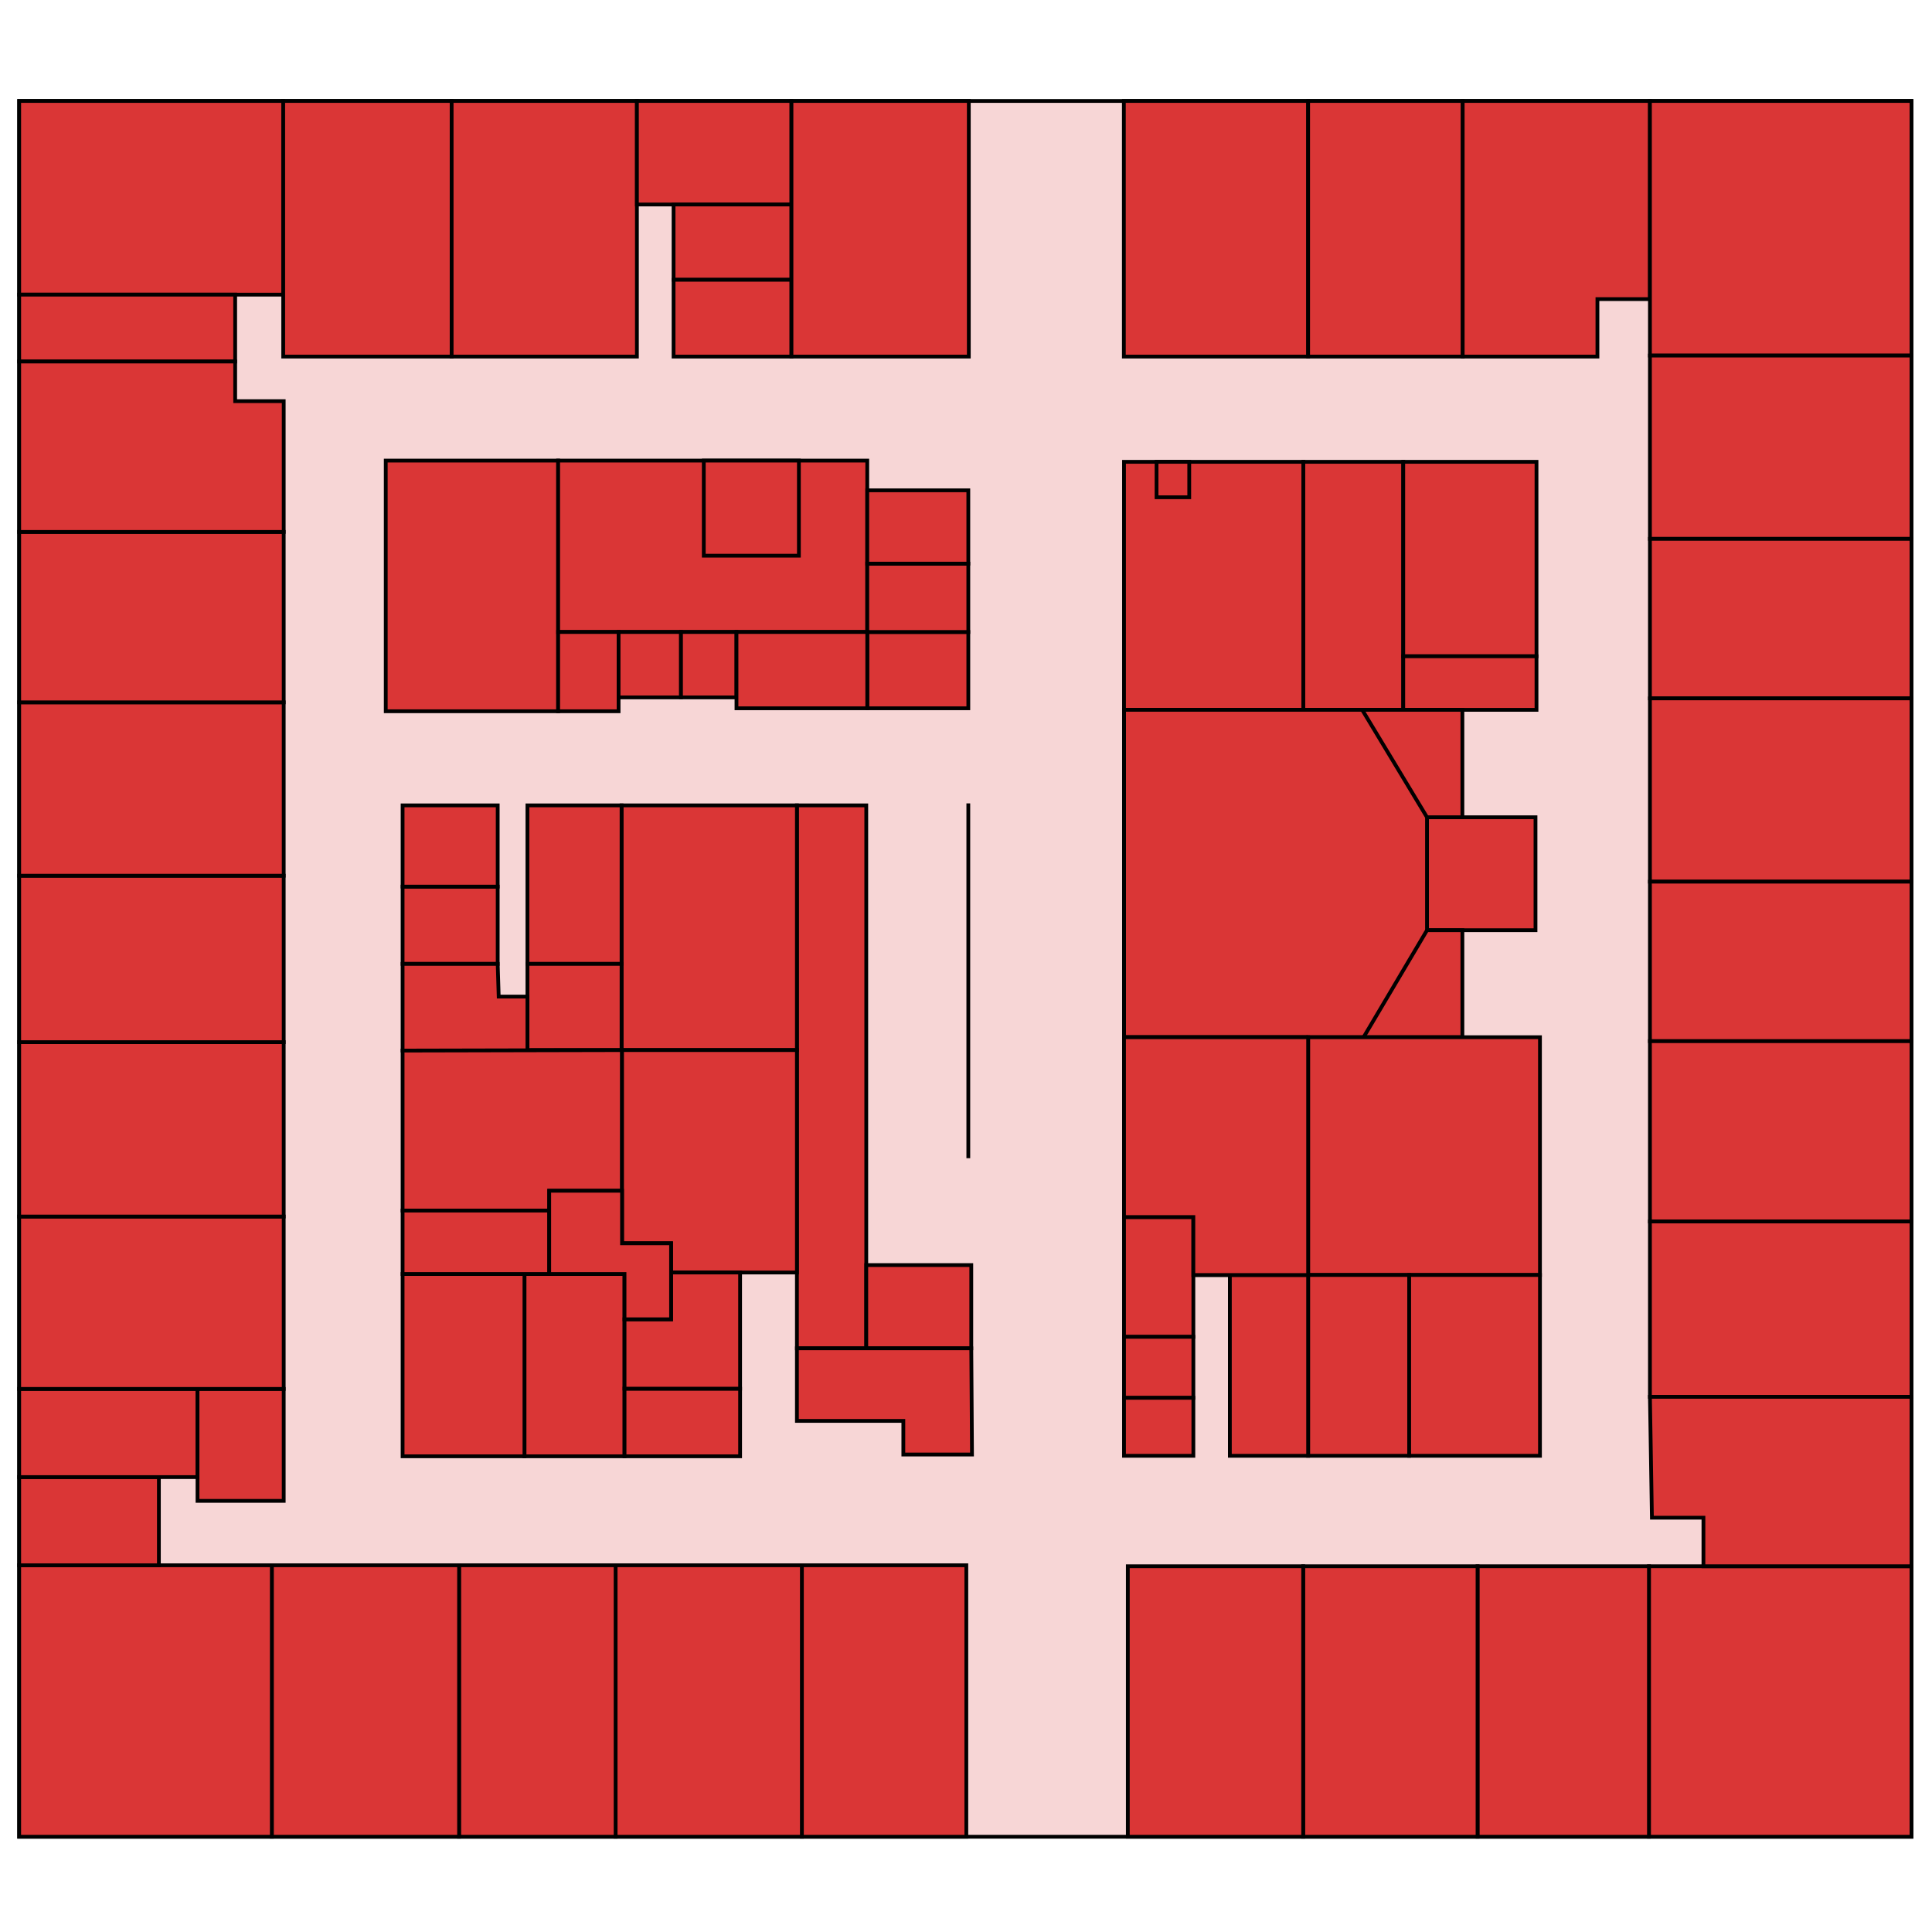
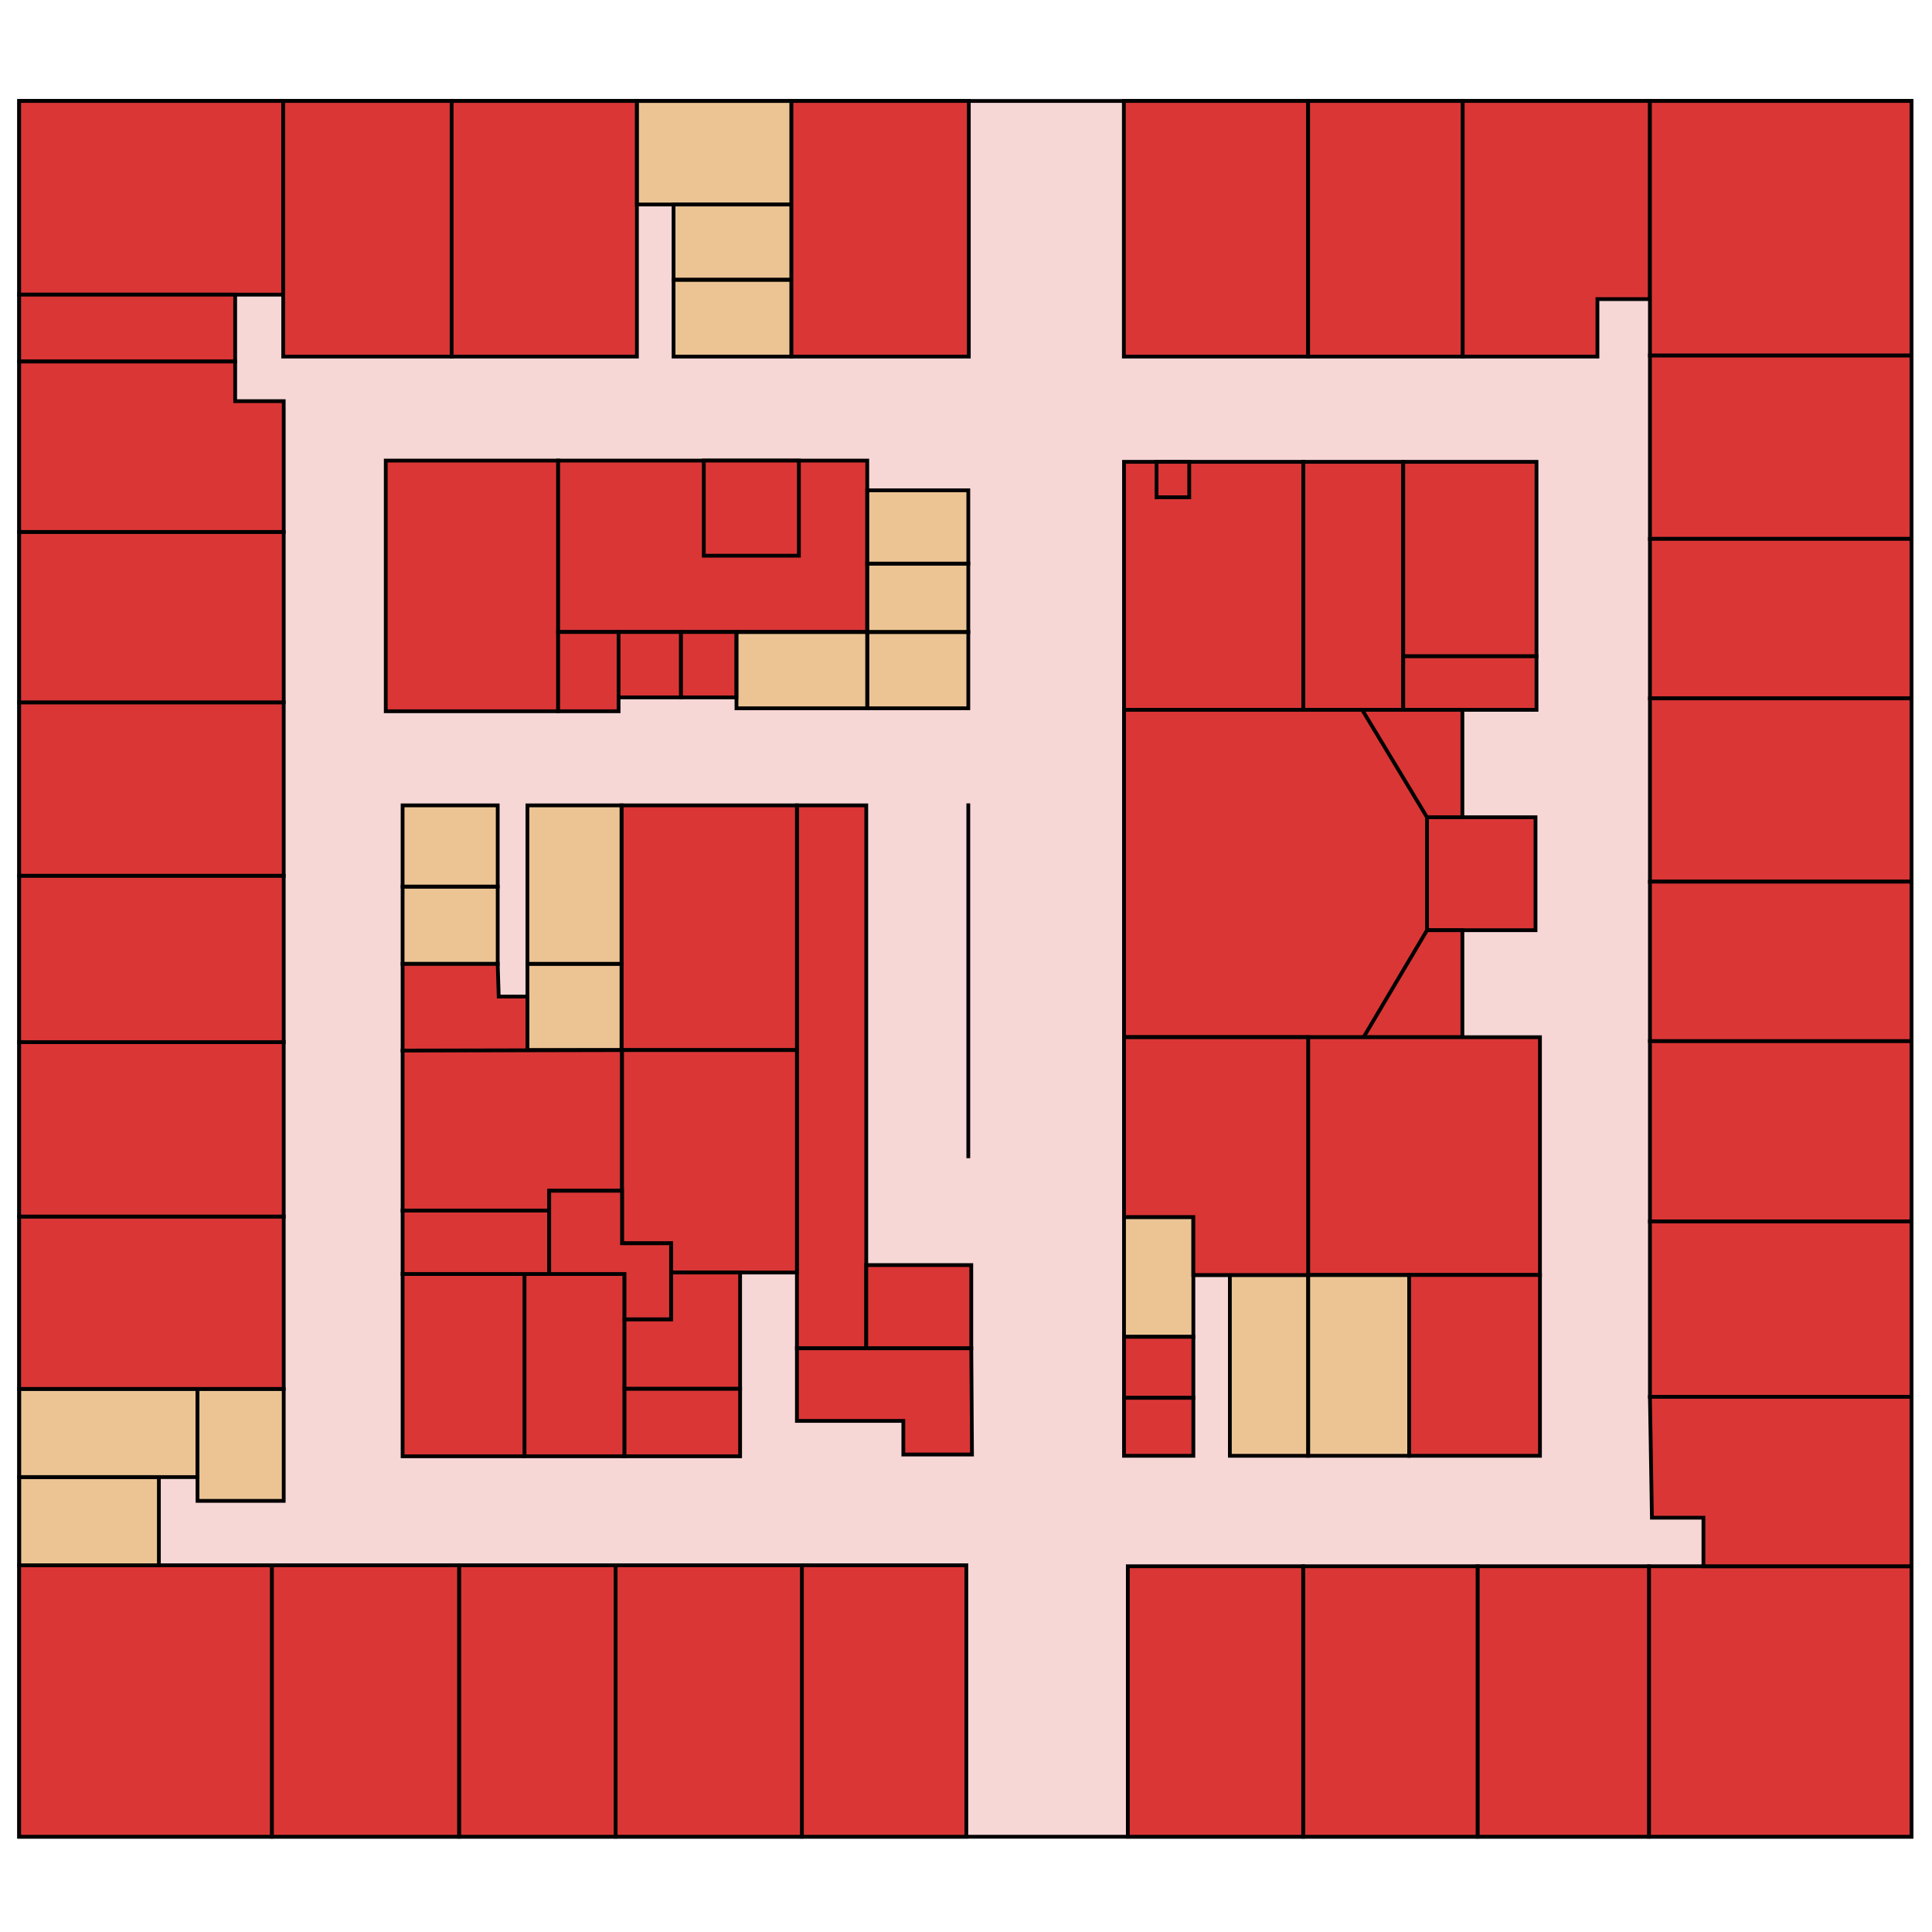
<svg xmlns="http://www.w3.org/2000/svg" xmlns:ns1="http://www.openswatchbook.org/uri/2009/osb" width="1024" height="1024" id="svg2" version="1.1">
  <defs id="defs4">
    <linearGradient id="linearGradient4705" ns1:paint="solid">
      <stop style="stop-color:#ffffff;stop-opacity:1;" offset="0" id="stop4707" />
    </linearGradient>
    <filter style="color-interpolation-filters:sRGB;" id="filter5156">
      <feGaussianBlur stdDeviation="20 20" result="blur" id="feGaussianBlur5158" />
    </filter>
  </defs>
  <g id="layer2" transform="translate(0,-28.36217)" style="display:inline">
    <g id="g3987" transform="matrix(1.470312,0,0,1.470312,-39.19294,-241.9188)" style="stroke:#000000;stroke-width:2.55;stroke-miterlimit:4;stroke-opacity:1;stroke-dasharray:none">
-       <rect y="220.219" x="33.571" height="625.714" width="682.143" id="rect3007" style="fill:#f7d6d6;fill-opacity:1;stroke:#000000;stroke-width:1.36;stroke-miterlimit:4;stroke-opacity:1;stroke-dasharray:none" />
+       <rect y="220.219" x="33.571" height="625.714" width="682.143" id="H8-hallway" style="fill:#f7d6d6;fill-opacity:1;stroke:#000000;stroke-width:1.36;stroke-miterlimit:4;stroke-opacity:1;stroke-dasharray:none" />
      <rect y="220.219" x="33.571" height="69.821" width="95.179" id="rect3781" style="fill:#da3636;fill-opacity:1;stroke:#000000;stroke-width:1.36;stroke-miterlimit:4;stroke-opacity:1;stroke-dasharray:none" />
      <rect y="220.219" x="128.75" height="92.143" width="60.714" id="rect3783" style="fill:#da3636;fill-opacity:1;stroke:#000000;stroke-width:1.36;stroke-miterlimit:4;stroke-opacity:1;stroke-dasharray:none" />
      <rect y="220.219" x="189.464" height="92.143" width="66.786" id="rect3785" style="fill:#da3636;fill-opacity:1;stroke:#000000;stroke-width:1.36;stroke-miterlimit:4;stroke-opacity:1;stroke-dasharray:none" />
-       <rect y="220.219" x="256.25" height="37.321" width="55.714" id="rect3787" style="fill:#da3636;fill-opacity:1;stroke:#000000;stroke-width:1.36;stroke-miterlimit:4;stroke-opacity:1;stroke-dasharray:none" />
-       <rect y="257.541" x="269.464" height="27.143" width="42.5" id="rect3789" style="fill:#da3636;fill-opacity:1;stroke:#000000;stroke-width:1.36;stroke-miterlimit:4;stroke-opacity:1;stroke-dasharray:none" />
-       <rect y="284.684" x="269.464" height="27.679" width="42.5" id="rect3791" style="fill:#da3636;fill-opacity:1;stroke:#000000;stroke-width:1.36;stroke-miterlimit:4;stroke-opacity:1;stroke-dasharray:none" />
+       <rect y="220.219" x="256.25" height="37.321" width="55.714" id="H-805.03" style="fill:#da36;fill-opacity:1;stroke:#000000;stroke-width:1.36;stroke-miterlimit:4;stroke-opacity:1;stroke-dasharray:none" />
+       <rect y="257.541" x="269.464" height="27.143" width="42.5" id="H-805.02" style="fill:#da36;fill-opacity:1;stroke:#000000;stroke-width:1.36;stroke-miterlimit:4;stroke-opacity:1;stroke-dasharray:none" />
+       <rect y="284.684" x="269.464" height="27.679" width="42.5" id="H-805.01" style="fill:#da36;fill-opacity:1;stroke:#000000;stroke-width:1.36;stroke-miterlimit:4;stroke-opacity:1;stroke-dasharray:none" />
      <rect ry="0" y="220.219" x="311.964" height="92.143" width="63.929" id="rect3797" style="fill:#da3636;fill-opacity:1;stroke:#000000;stroke-width:1.36;stroke-miterlimit:4;stroke-opacity:1;stroke-dasharray:none" />
      <rect y="220.219" x="431.786" height="92.143" width="66.429" id="rect3803" style="fill:#da3636;fill-opacity:1;stroke:#000000;stroke-width:1.36;stroke-miterlimit:4;stroke-opacity:1;stroke-dasharray:none" />
      <rect y="220.219" x="498.214" height="92.143" width="55.714" id="rect3805" style="fill:#da3636;fill-opacity:1;stroke:#000000;stroke-width:1.36;stroke-miterlimit:4;stroke-opacity:1;stroke-dasharray:none" />
      <path id="path3809" d="m 621.429,220.219 0,71.429 -18.929,0 0,20.714 -48.571,0 0,-92.143 z" style="fill:#da3636;fill-opacity:1;stroke:#000000;stroke-width:1.36;stroke-linecap:butt;stroke-linejoin:miter;stroke-miterlimit:4;stroke-opacity:1;stroke-dasharray:none" />
      <rect y="220.219" x="621.429" height="91.786" width="94.286" id="rect3811" style="fill:#da3636;fill-opacity:1;stroke:#000000;stroke-width:1.36;stroke-miterlimit:4;stroke-opacity:1;stroke-dasharray:none" />
      <rect y="312.005" x="621.429" height="66.071" width="94.286" id="rect3813" style="fill:#da3636;fill-opacity:1;stroke:#000000;stroke-width:1.36;stroke-miterlimit:4;stroke-opacity:1;stroke-dasharray:none" />
      <rect y="378.076" x="621.429" height="57.5" width="94.286" id="rect3815" style="fill:#da3636;fill-opacity:1;stroke:#000000;stroke-width:1.36;stroke-miterlimit:4;stroke-opacity:1;stroke-dasharray:none" />
      <rect y="435.576" x="621.429" height="66.071" width="94.286" id="rect3817" style="fill:#da3636;fill-opacity:1;stroke:#000000;stroke-width:1.36;stroke-miterlimit:4;stroke-opacity:1;stroke-dasharray:none" />
      <rect y="501.648" x="621.429" height="57.5" width="94.286" id="rect3819" style="fill:#da3636;fill-opacity:1;stroke:#000000;stroke-width:1.36;stroke-miterlimit:4;stroke-opacity:1;stroke-dasharray:none" />
      <rect y="559.148" x="621.429" height="65" width="94.286" id="rect3821" style="fill:#da3636;fill-opacity:1;stroke:#000000;stroke-width:1.36;stroke-miterlimit:4;stroke-opacity:1;stroke-dasharray:none" />
      <rect y="624.148" x="621.429" height="63.214" width="94.286" id="rect3823" style="fill:#da3636;fill-opacity:1;stroke:#000000;stroke-width:1.36;stroke-miterlimit:4;stroke-opacity:1;stroke-dasharray:none" />
      <rect y="748.434" x="621.071" height="97.5" width="94.643" id="rect3825" style="fill:#da3636;fill-opacity:1;stroke:#000000;stroke-width:1.36;stroke-miterlimit:4;stroke-opacity:1;stroke-dasharray:none" />
      <rect y="748.434" x="559.286" height="97.5" width="61.786" id="rect3827" style="fill:#da3636;fill-opacity:1;stroke:#000000;stroke-width:1.36;stroke-miterlimit:4;stroke-opacity:1;stroke-dasharray:none" />
      <rect y="748.434" x="496.429" height="97.5" width="62.857" id="rect3829" style="fill:#da3636;fill-opacity:1;stroke:#000000;stroke-width:1.36;stroke-miterlimit:4;stroke-opacity:1;stroke-dasharray:none" />
      <rect y="748.434" x="433.214" height="97.5" width="63.214" id="rect3831" style="fill:#da3636;fill-opacity:1;stroke:#000000;stroke-width:1.36;stroke-miterlimit:4;stroke-opacity:1;stroke-dasharray:none" />
      <rect y="748.076" x="315.714" height="97.857" width="59.286" id="rect3833" style="fill:#da3636;fill-opacity:1;stroke:#000000;stroke-width:1.36;stroke-miterlimit:4;stroke-opacity:1;stroke-dasharray:none" />
      <rect y="748.076" x="248.571" height="97.857" width="67.143" id="rect3835" style="fill:#da3636;fill-opacity:1;stroke:#000000;stroke-width:1.36;stroke-miterlimit:4;stroke-opacity:1;stroke-dasharray:none" />
      <rect y="748.076" x="192.143" height="97.857" width="56.429" id="rect3837" style="fill:#da3636;fill-opacity:1;stroke:#000000;stroke-width:1.36;stroke-miterlimit:4;stroke-opacity:1;stroke-dasharray:none" />
      <rect y="748.076" x="124.643" height="97.857" width="67.5" id="rect3839" style="fill:#da3636;fill-opacity:1;stroke:#000000;stroke-width:1.36;stroke-miterlimit:4;stroke-opacity:1;stroke-dasharray:none" />
      <rect y="748.076" x="33.571" height="97.857" width="91.071" id="rect3841" style="fill:#da3636;fill-opacity:1;stroke:#000000;stroke-width:1.36;stroke-miterlimit:4;stroke-opacity:1;stroke-dasharray:none" />
-       <rect y="716.291" x="33.571" height="31.786" width="50.357" id="rect3843" style="fill:#da3636;fill-opacity:1;stroke:#000000;stroke-width:1.36;stroke-miterlimit:4;stroke-opacity:1;stroke-dasharray:none" />
-       <rect y="684.505" x="33.571" height="31.786" width="64.286" id="rect3845" style="fill:#da3636;fill-opacity:1;stroke:#000000;stroke-width:1.36;stroke-miterlimit:4;stroke-opacity:1;stroke-dasharray:none" />
-       <rect y="684.505" x="97.857" height="40.357" width="31.071" id="rect3847" style="fill:#da3636;fill-opacity:1;stroke:#000000;stroke-width:1.36;stroke-miterlimit:4;stroke-opacity:1;stroke-dasharray:none" />
+       <rect y="716.291" x="33.571" height="31.786" width="50.357" id="H-851.03" style="fill:#da36;fill-opacity:1;stroke:#000000;stroke-width:1.36;stroke-miterlimit:4;stroke-opacity:1;stroke-dasharray:none" />
+       <rect y="684.505" x="33.571" height="31.786" width="64.286" id="H-851.02" style="fill:#da36;fill-opacity:1;stroke:#000000;stroke-width:1.36;stroke-miterlimit:4;stroke-opacity:1;stroke-dasharray:none" />
+       <rect y="684.505" x="97.857" height="40.357" width="31.071" id="H-851.01" style="fill:#da36;fill-opacity:1;stroke:#000000;stroke-width:1.36;stroke-miterlimit:4;stroke-opacity:1;stroke-dasharray:none" />
      <rect y="622.362" x="33.571" height="62.143" width="95.357" id="rect3849" style="fill:#da3636;fill-opacity:1;stroke:#000000;stroke-width:1.36;stroke-miterlimit:4;stroke-opacity:1;stroke-dasharray:none" />
      <rect y="559.505" x="33.571" height="62.857" width="95.357" id="rect3851" style="fill:#da3636;fill-opacity:1;stroke:#000000;stroke-width:1.36;stroke-miterlimit:4;stroke-opacity:1;stroke-dasharray:none" />
      <rect y="499.505" x="33.571" height="60" width="95.357" id="rect3853" style="fill:#da3636;fill-opacity:1;stroke:#000000;stroke-width:1.36;stroke-miterlimit:4;stroke-opacity:1;stroke-dasharray:none" />
      <rect y="437.005" x="33.571" height="62.5" width="95.357" id="rect3855" style="fill:#da3636;fill-opacity:1;stroke:#000000;stroke-width:1.36;stroke-miterlimit:4;stroke-opacity:1;stroke-dasharray:none" />
      <rect y="375.576" x="33.571" height="61.429" width="95.357" id="rect3857" style="fill:#da3636;fill-opacity:1;stroke:#000000;stroke-width:1.36;stroke-miterlimit:4;stroke-opacity:1;stroke-dasharray:none" />
      <rect y="290.041" x="33.571" height="24.107" width="77.857" id="rect3859" style="fill:#da3636;fill-opacity:1;stroke:#000000;stroke-width:1.36;stroke-miterlimit:4;stroke-opacity:1;stroke-dasharray:none" />
      <path id="path3861" d="m 128.929,375.576 0,-47.143 -17.5,0 0,-14.286 -77.857,0 0,61.429 z" style="fill:#da3636;fill-opacity:1;stroke:#000000;stroke-width:1.36;stroke-linecap:butt;stroke-linejoin:miter;stroke-miterlimit:4;stroke-opacity:1;stroke-dasharray:none" />
      <path id="path3863" d="m 640.714,748.434 0,-17.5 -18.571,0 -0.714,-43.571 94.286,0 -2e-5,61.071 z" style="fill:#da3636;fill-opacity:1;stroke:#000000;stroke-width:1.36;stroke-linecap:butt;stroke-linejoin:miter;stroke-miterlimit:4;stroke-opacity:1;stroke-dasharray:none" />
      <rect y="349.862" x="165.714" height="90.357" width="62.143" id="rect3865" style="fill:#da3636;fill-opacity:1;stroke:#000000;stroke-width:1.36;stroke-miterlimit:4;stroke-opacity:1;stroke-dasharray:none" />
      <rect y="349.862" x="227.857" height="61.786" width="111.429" id="rect3873" style="fill:#da3636;fill-opacity:1;stroke:#000000;stroke-width:1.36;stroke-miterlimit:4;stroke-opacity:1;stroke-dasharray:none" />
      <rect y="349.862" x="280.357" height="34.286" width="34.286" id="rect3875" style="fill:#da3636;fill-opacity:1;stroke:#000000;stroke-width:1.36;stroke-miterlimit:4;stroke-opacity:1;stroke-dasharray:none" />
      <rect y="411.648" x="227.857" height="28.571" width="21.786" id="rect3877" style="fill:#da3636;fill-opacity:1;stroke:#000000;stroke-width:1.36;stroke-miterlimit:4;stroke-opacity:1;stroke-dasharray:none" />
      <rect y="411.648" x="249.643" height="23.571" width="22.5" id="rect3881" style="fill:#da3636;fill-opacity:1;stroke:#000000;stroke-width:1.36;stroke-miterlimit:4;stroke-opacity:1;stroke-dasharray:none" />
      <rect y="411.648" x="272.143" height="23.571" width="20" id="rect3883" style="fill:#da3636;fill-opacity:1;stroke:#000000;stroke-width:1.36;stroke-miterlimit:4;stroke-opacity:1;stroke-dasharray:none" />
-       <rect y="411.648" x="339.286" height="27.5" width="36.429" id="rect3885" style="fill:#da3636;fill-opacity:1;stroke:#000000;stroke-width:1.36;stroke-miterlimit:4;stroke-opacity:1;stroke-dasharray:none" />
-       <rect y="387.005" x="339.286" height="24.643" width="36.429" id="rect3887" style="fill:#da3636;fill-opacity:1;stroke:#000000;stroke-width:1.36;stroke-miterlimit:4;stroke-opacity:1;stroke-dasharray:none" />
-       <rect y="360.576" x="339.286" height="26.429" width="36.429" id="rect3889" style="fill:#da3636;fill-opacity:1;stroke:#000000;stroke-width:1.36;stroke-miterlimit:4;stroke-opacity:1;stroke-dasharray:none" />
-       <rect y="411.648" x="292.143" height="27.5" width="47.143" id="rect3891" style="fill:#da3636;fill-opacity:1;stroke:#000000;stroke-width:1.36;stroke-miterlimit:4;stroke-opacity:1;stroke-dasharray:none" />
+       <rect y="411.648" x="339.286" height="27.5" width="36.429" id="H-806.03" style="fill:#da36;fill-opacity:1;stroke:#000000;stroke-width:1.36;stroke-miterlimit:4;stroke-opacity:1;stroke-dasharray:none" />
+       <rect y="387.005" x="339.286" height="24.643" width="36.429" id="H-806.02" style="fill:#da36;fill-opacity:1;stroke:#000000;stroke-width:1.36;stroke-miterlimit:4;stroke-opacity:1;stroke-dasharray:none" />
+       <rect y="360.576" x="339.286" height="26.429" width="36.429" id="806.01" style="fill:#da36;fill-opacity:1;stroke:#000000;stroke-width:1.36;stroke-miterlimit:4;stroke-opacity:1;stroke-dasharray:none" />
+       <rect y="411.648" x="292.143" height="27.5" width="47.143" id="bathroom" style="fill:#da36;fill-opacity:1;stroke:#000000;stroke-width:1.36;stroke-miterlimit:4;stroke-opacity:1;stroke-dasharray:none" />
      <rect y="474.148" x="313.929" height="195.714" width="25" id="rect3895" style="fill:#da3636;fill-opacity:1;stroke:#000000;stroke-width:1.36;stroke-miterlimit:4;stroke-opacity:1;stroke-dasharray:none" />
      <rect y="639.862" x="338.929" height="30" width="37.857" id="rect3897" style="fill:#da3636;fill-opacity:1;stroke:#000000;stroke-width:1.36;stroke-miterlimit:4;stroke-opacity:1;stroke-dasharray:none" />
      <rect y="474.148" x="250.714" height="88.214" width="63.214" id="rect3899" style="fill:#da3636;fill-opacity:1;stroke:#000000;stroke-width:1.36;stroke-miterlimit:4;stroke-opacity:1;stroke-dasharray:none" />
-       <rect y="474.148" x="216.786" height="57.143" width="33.929" id="rect3901" style="fill:#da3636;fill-opacity:1;stroke:#000000;stroke-width:1.36;stroke-miterlimit:4;stroke-opacity:1;stroke-dasharray:none" />
-       <rect y="531.291" x="216.786" height="31.071" width="33.929" id="rect3903" style="fill:#da3636;fill-opacity:1;stroke:#000000;stroke-width:1.36;stroke-miterlimit:4;stroke-opacity:1;stroke-dasharray:none" />
-       <rect y="503.434" x="171.786" height="27.857" width="34.286" id="rect3908" style="fill:#da3636;fill-opacity:1;stroke:#000000;stroke-width:1.36;stroke-miterlimit:4;stroke-opacity:1;stroke-dasharray:none" />
-       <rect y="474.148" x="171.786" height="29.286" width="34.286" id="rect3913" style="fill:#da3636;fill-opacity:1;stroke:#000000;stroke-width:1.36;stroke-miterlimit:4;stroke-opacity:1;stroke-dasharray:none" />
+       <rect y="474.148" x="216.786" height="57.143" width="33.929" id="H-860.04" style="fill:#da36;fill-opacity:1;stroke:#000000;stroke-width:1.36;stroke-miterlimit:4;stroke-opacity:1;stroke-dasharray:none" />
+       <rect y="531.291" x="216.786" height="31.071" width="33.929" id="H-860.06" style="fill:#da36;fill-opacity:1;stroke:#000000;stroke-width:1.36;stroke-miterlimit:4;stroke-opacity:1;stroke-dasharray:none" />
+       <rect y="503.434" x="171.786" height="27.857" width="34.286" id="H-860.03" style="fill:#da36;fill-opacity:1;stroke:#000000;stroke-width:1.36;stroke-miterlimit:4;stroke-opacity:1;stroke-dasharray:none" />
+       <rect y="474.148" x="171.786" height="29.286" width="34.286" id="H-860.01" style="fill:#da36;fill-opacity:1;stroke:#000000;stroke-width:1.36;stroke-miterlimit:4;stroke-opacity:1;stroke-dasharray:none" />
      <path id="path3917" d="m 216.786,562.541 0,-19.464 -10.357,0 -0.357,-11.786 -34.286,0 0,31.25 z" style="fill:#da3636;fill-opacity:1;stroke:#000000;stroke-width:1.36;stroke-linecap:butt;stroke-linejoin:miter;stroke-miterlimit:4;stroke-opacity:1;stroke-dasharray:none" />
      <rect y="643.076" x="215.714" height="65.714" width="36.071" id="rect3919" style="fill:#da3636;fill-opacity:1;stroke:#000000;stroke-width:1.36;stroke-miterlimit:4;stroke-opacity:1;stroke-dasharray:none" />
      <rect y="643.076" x="171.786" height="65.714" width="43.929" id="rect3923" style="fill:#da3636;fill-opacity:1;stroke:#000000;stroke-width:1.36;stroke-miterlimit:4;stroke-opacity:1;stroke-dasharray:none" />
      <path id="path3925" d="m 171.786,562.541 0,57.679 52.857,0 0,-7.143 26.25,0 0,-50.714 z" style="fill:#da3636;fill-opacity:1;stroke:#000000;stroke-width:1.36;stroke-linecap:butt;stroke-linejoin:miter;stroke-miterlimit:4;stroke-opacity:1;stroke-dasharray:none" />
      <path id="path3927" d="m 250.893,562.362 0,69.643 17.679,0 0,10.536 45.357,0 -1e-5,-80.179 z" style="fill:#da3636;fill-opacity:1;stroke:#000000;stroke-width:1.36;stroke-linecap:butt;stroke-linejoin:miter;stroke-miterlimit:4;stroke-opacity:1;stroke-dasharray:none" />
      <rect y="620.219" x="171.786" height="22.857" width="52.857" id="rect3931" style="fill:#da3636;fill-opacity:1;stroke:#000000;stroke-width:1.36;stroke-miterlimit:4;stroke-opacity:1;stroke-dasharray:none" />
      <rect y="684.414" x="251.786" height="24.377" width="41.664" id="rect3933" style="fill:#da3636;fill-opacity:1;stroke:#000000;stroke-width:1.36;stroke-miterlimit:4;stroke-opacity:1;stroke-dasharray:none" />
      <path id="path3935" d="m 313.929,669.862 0,26.169 38.362,0 0,12.122 24.749,0 -0.254,-38.291 z" style="fill:#da3636;fill-opacity:1;stroke:#000000;stroke-width:1.36;stroke-linecap:butt;stroke-linejoin:miter;stroke-miterlimit:4;stroke-opacity:1;stroke-dasharray:none" />
      <path id="path3937" d="m 293.449,684.414 0,-41.873 -24.878,0 0,16.872 -16.786,0 0,25.001 z" style="fill:#da3636;fill-opacity:1;stroke:#000000;stroke-width:1.36;stroke-linecap:butt;stroke-linejoin:miter;stroke-miterlimit:4;stroke-opacity:1;stroke-dasharray:none" />
      <rect y="350.306" x="431.84" height="89.398" width="64.65" id="rect3941" style="fill:#da3636;fill-opacity:1;stroke:#000000;stroke-width:1.36;stroke-miterlimit:4;stroke-opacity:1;stroke-dasharray:none" />
      <rect y="350.306" x="443.571" height="12.77" width="11.786" id="rect3943" style="fill:#da3636;fill-opacity:1;stroke:#000000;stroke-width:1.36;stroke-miterlimit:4;stroke-opacity:1;stroke-dasharray:none" />
      <rect y="350.306" x="496.49" height="89.398" width="36.01" id="rect3945" style="fill:#da3636;fill-opacity:1;stroke:#000000;stroke-width:1.36;stroke-miterlimit:4;stroke-opacity:1;stroke-dasharray:none" />
      <rect y="350.306" x="532.5" height="70.092" width="48.036" id="rect3947" style="fill:#da3636;fill-opacity:1;stroke:#000000;stroke-width:1.36;stroke-miterlimit:4;stroke-opacity:1;stroke-dasharray:none" />
      <rect y="420.398" x="532.5" height="19.307" width="48.036" id="rect3949" style="fill:#da3636;fill-opacity:1;stroke:#000000;stroke-width:1.36;stroke-miterlimit:4;stroke-opacity:1;stroke-dasharray:none" />
      <rect y="478.434" x="541.071" height="40.714" width="39.107" id="rect3951" style="fill:#da3636;fill-opacity:1;stroke:#000000;stroke-width:1.36;stroke-miterlimit:4;stroke-opacity:1;stroke-dasharray:none" />
      <path style="fill:#da3636;fill-opacity:1;stroke:#000000;stroke-width:2;stroke-miterlimit:4;stroke-opacity:1;stroke-dasharray:none" d="m 595.75,376.219 0,173.531 179.344,0 0,-56.719 -18.75,0 0,-59.875 18.75,0 0,-56.938 -179.344,0 z" transform="matrix(0.6801276,0,0,0.6801276,26.6562,183.8255)" id="rect4731" />
      <rect y="557.719" x="498.214" height="85.714" width="83.571" id="rect3955" style="fill:#da3636;fill-opacity:1;stroke:#000000;stroke-width:1.36;stroke-miterlimit:4;stroke-opacity:1;stroke-dasharray:none" />
-       <rect y="643.434" x="498.214" height="65.179" width="36.429" id="rect3957" style="fill:#da3636;fill-opacity:1;stroke:#000000;stroke-width:1.36;stroke-miterlimit:4;stroke-opacity:1;stroke-dasharray:none" />
+       <rect y="643.434" x="498.214" height="65.179" width="36.429" id="stairs" style="fill:#da36;fill-opacity:1;stroke:#000000;stroke-width:1.36;stroke-miterlimit:4;stroke-opacity:1;stroke-dasharray:none" />
      <rect y="643.434" x="534.643" height="65.179" width="47.143" id="rect3959" style="fill:#da3636;fill-opacity:1;stroke:#000000;stroke-width:1.36;stroke-miterlimit:4;stroke-opacity:1;stroke-dasharray:none" />
-       <rect y="643.434" x="470" height="65.179" width="28.214" id="rect3961" style="fill:#da3636;fill-opacity:1;stroke:#000000;stroke-width:1.36;stroke-miterlimit:4;stroke-opacity:1;stroke-dasharray:none" />
+       <rect y="643.434" x="470" height="65.179" width="28.214" id="H-802.02" style="fill:#da36;fill-opacity:1;stroke:#000000;stroke-width:1.36;stroke-miterlimit:4;stroke-opacity:1;stroke-dasharray:none" />
      <path id="path3963" d="m 431.84,439.705 0,182.838" style="fill:#da3636;fill-opacity:1;stroke:#000000;stroke-width:1.36;stroke-miterlimit:4;stroke-opacity:1;stroke-dasharray:none" />
-       <rect y="622.542" x="431.84" height="43.184" width="25.001" id="rect3965" style="fill:#da3636;fill-opacity:1;stroke:#000000;stroke-width:1.36;stroke-miterlimit:4;stroke-opacity:1;stroke-dasharray:none" />
+       <rect y="622.542" x="431.84" height="43.184" width="25.001" id="H-832.05" style="fill:#da36;fill-opacity:1;stroke:#000000;stroke-width:1.36;stroke-miterlimit:4;stroke-opacity:1;stroke-dasharray:none" />
      <rect y="665.726" x="431.84" height="21.993" width="25.001" id="rect3969" style="fill:#da3636;fill-opacity:1;stroke:#000000;stroke-width:1.36;stroke-miterlimit:4;stroke-opacity:1;stroke-dasharray:none" />
      <rect y="687.719" x="431.84" height="20.893" width="25.001" id="rect3971" style="fill:#da3636;fill-opacity:1;stroke:#000000;stroke-width:1.36;stroke-miterlimit:4;stroke-opacity:1;stroke-dasharray:none" />
      <path id="path3973" d="m 470,643.434 -13.159,0" style="fill:#da3636;fill-opacity:1;stroke:#000000;stroke-width:1.36;stroke-miterlimit:4;stroke-opacity:1;stroke-dasharray:none" />
      <path id="path3975" d="m 498.214,557.719 -66.374,0" style="fill:#da3636;fill-opacity:1;stroke:#000000;stroke-width:1.36;stroke-miterlimit:4;stroke-opacity:1;stroke-dasharray:none" />
      <path id="path3981" d="M 541.071,519.148 518.208,557.719" style="fill:#da3636;fill-opacity:1;stroke:#000000;stroke-width:1.36;stroke-miterlimit:4;stroke-opacity:1;stroke-dasharray:none" />
      <path id="path3983" d="M 541.071,478.434 517.703,439.705" style="fill:#da3636;fill-opacity:1;stroke:#000000;stroke-width:1.36;stroke-miterlimit:4;stroke-opacity:1;stroke-dasharray:none" />
      <path id="path3985" d="m 375.714,473.434 0,127.895" style="fill:#da3636;fill-opacity:1;stroke:#000000;stroke-width:1.36;stroke-miterlimit:4;stroke-opacity:1;stroke-dasharray:none" />
      <path style="fill:#da3636;fill-opacity:1;stroke:#000000;stroke-width:2;stroke-miterlimit:4;stroke-opacity:1;stroke-dasharray:none" d="m 291.094,631.125 0,27.844 0,16.281 38.594,0 1.312,0 0,24 24.688,0 0,-40.281 -26,0 0,-27.844 -38.594,0 z" transform="matrix(0.6801276,0,0,0.6801276,26.6562,183.8255)" id="rect4717" />
      <path style="fill:#da3636;fill-opacity:1;stroke:#000000;stroke-width:2;stroke-miterlimit:4;stroke-opacity:1;stroke-dasharray:none" d="m 595.75,549.75 0,95.312 36.75,0 0,30.719 60.844,0 0,-30.719 0,-95.312 -97.594,0 z" transform="matrix(0.6801276,0,0,0.6801276,26.6562,183.8255)" id="rect4726" />
    </g>
  </g>
</svg>
